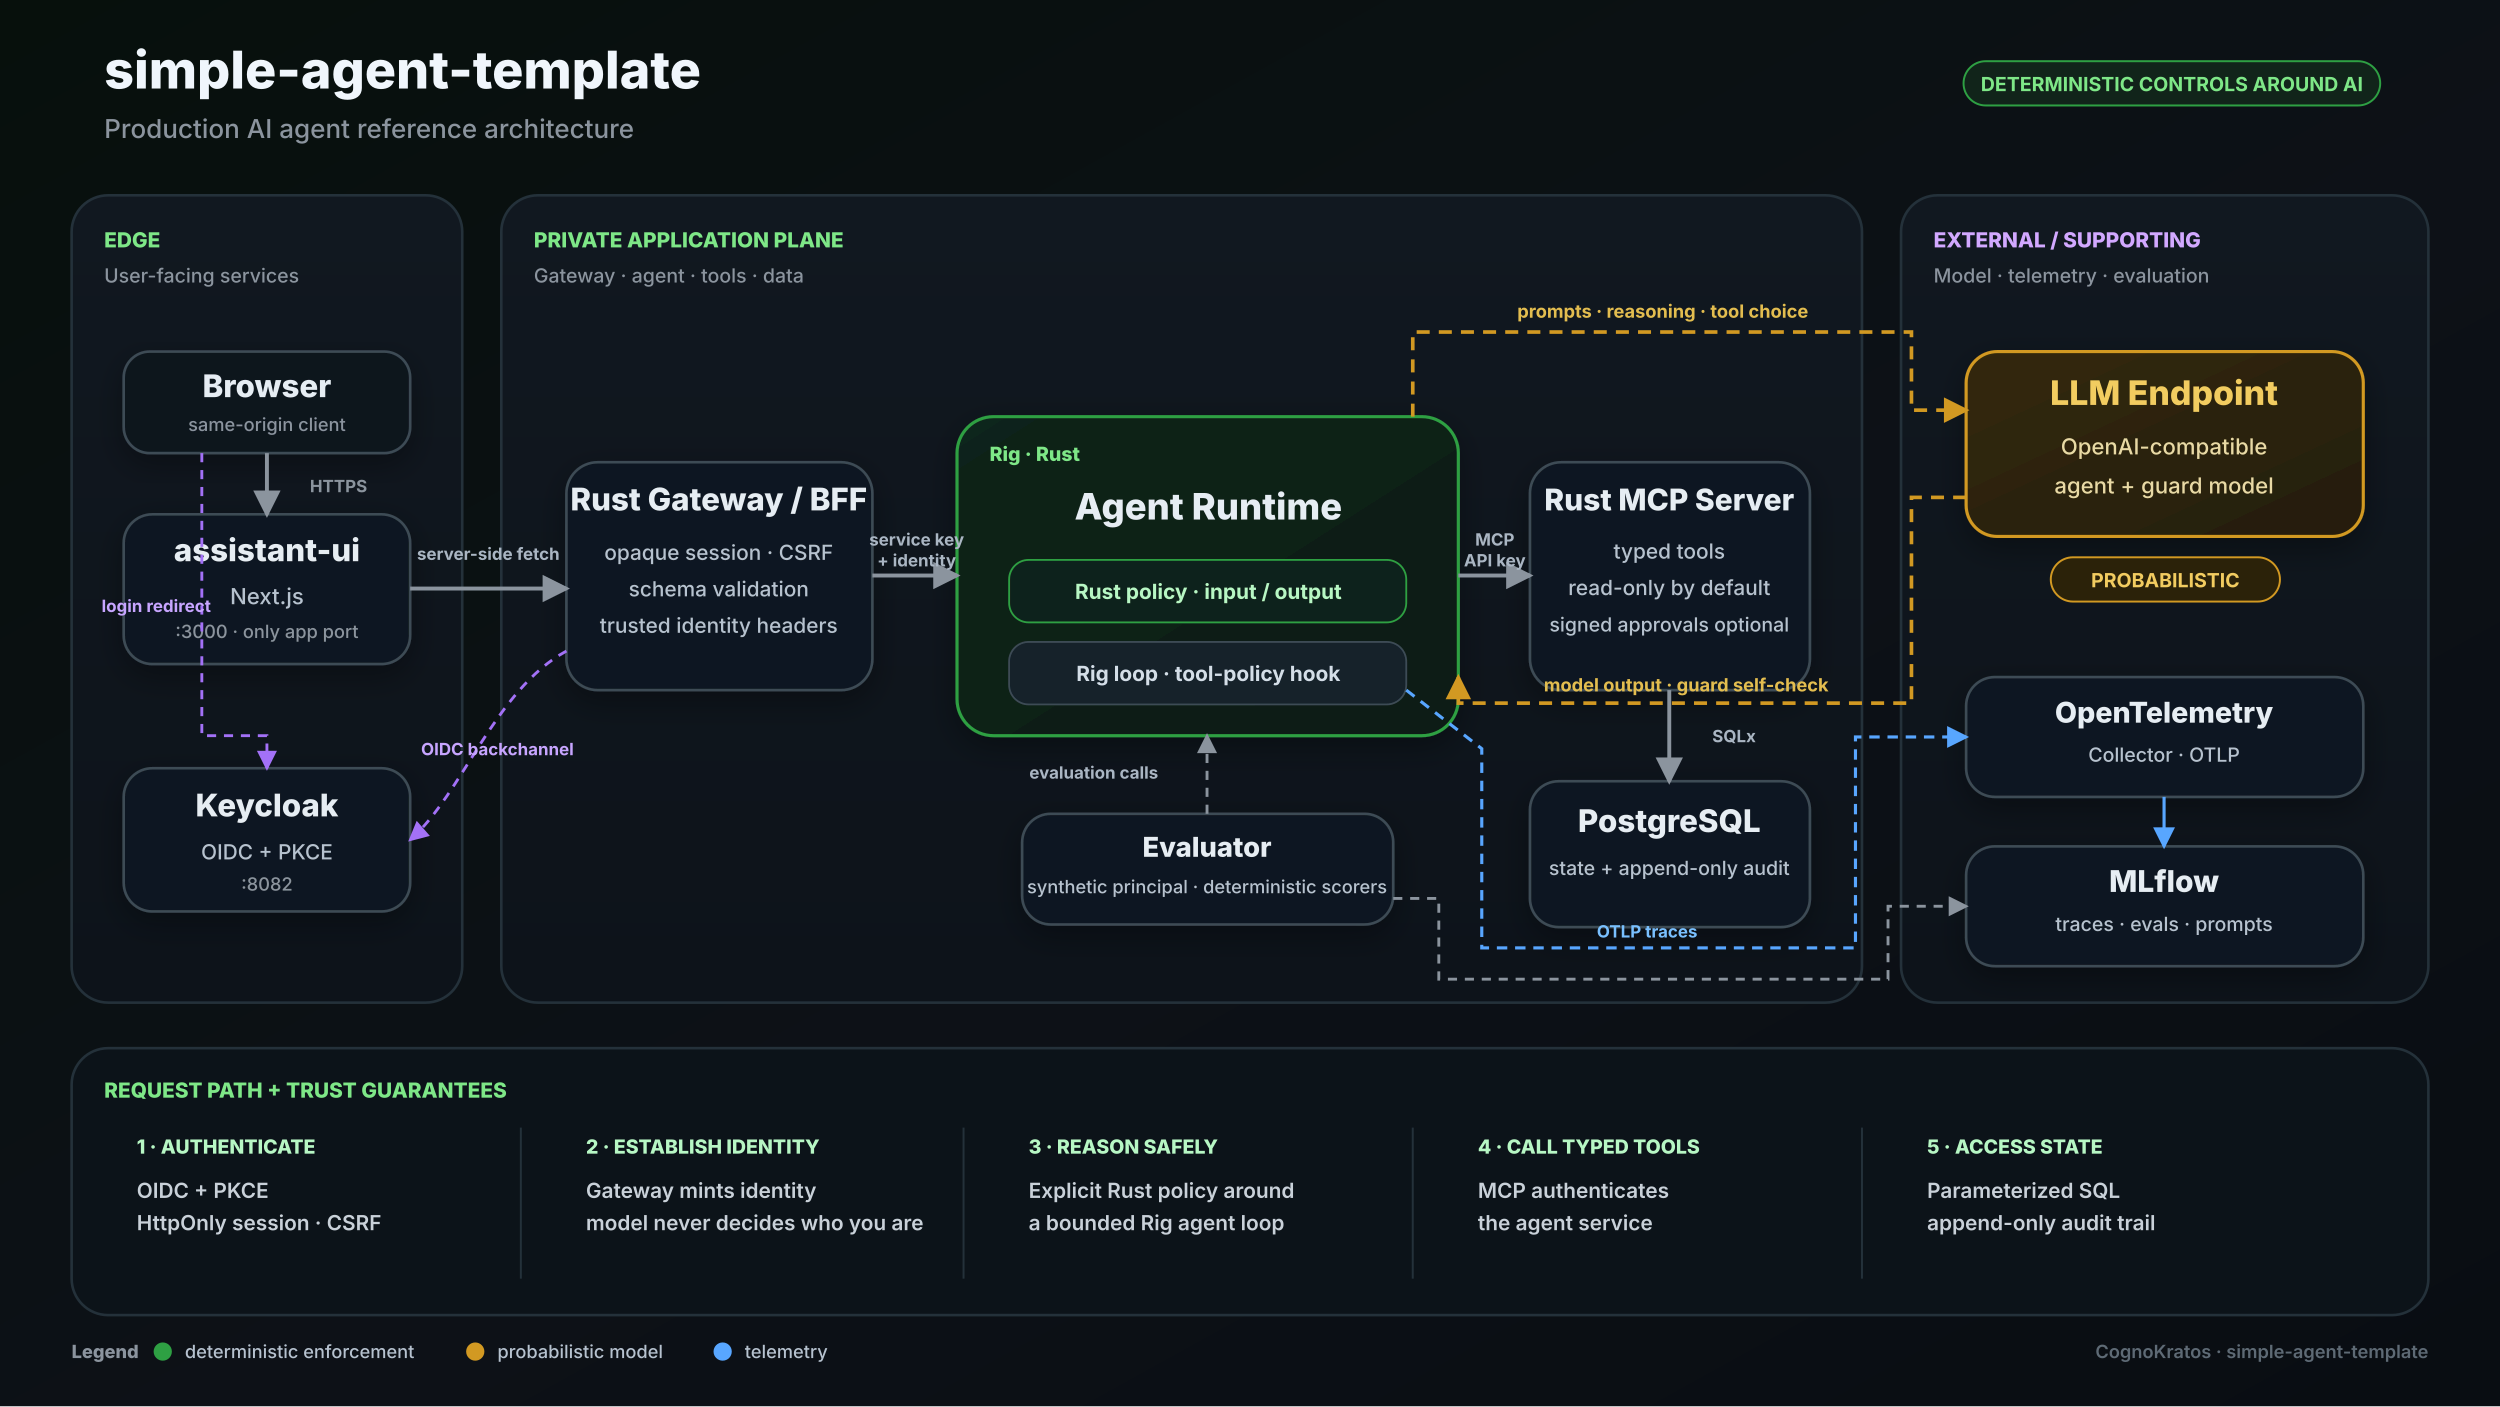
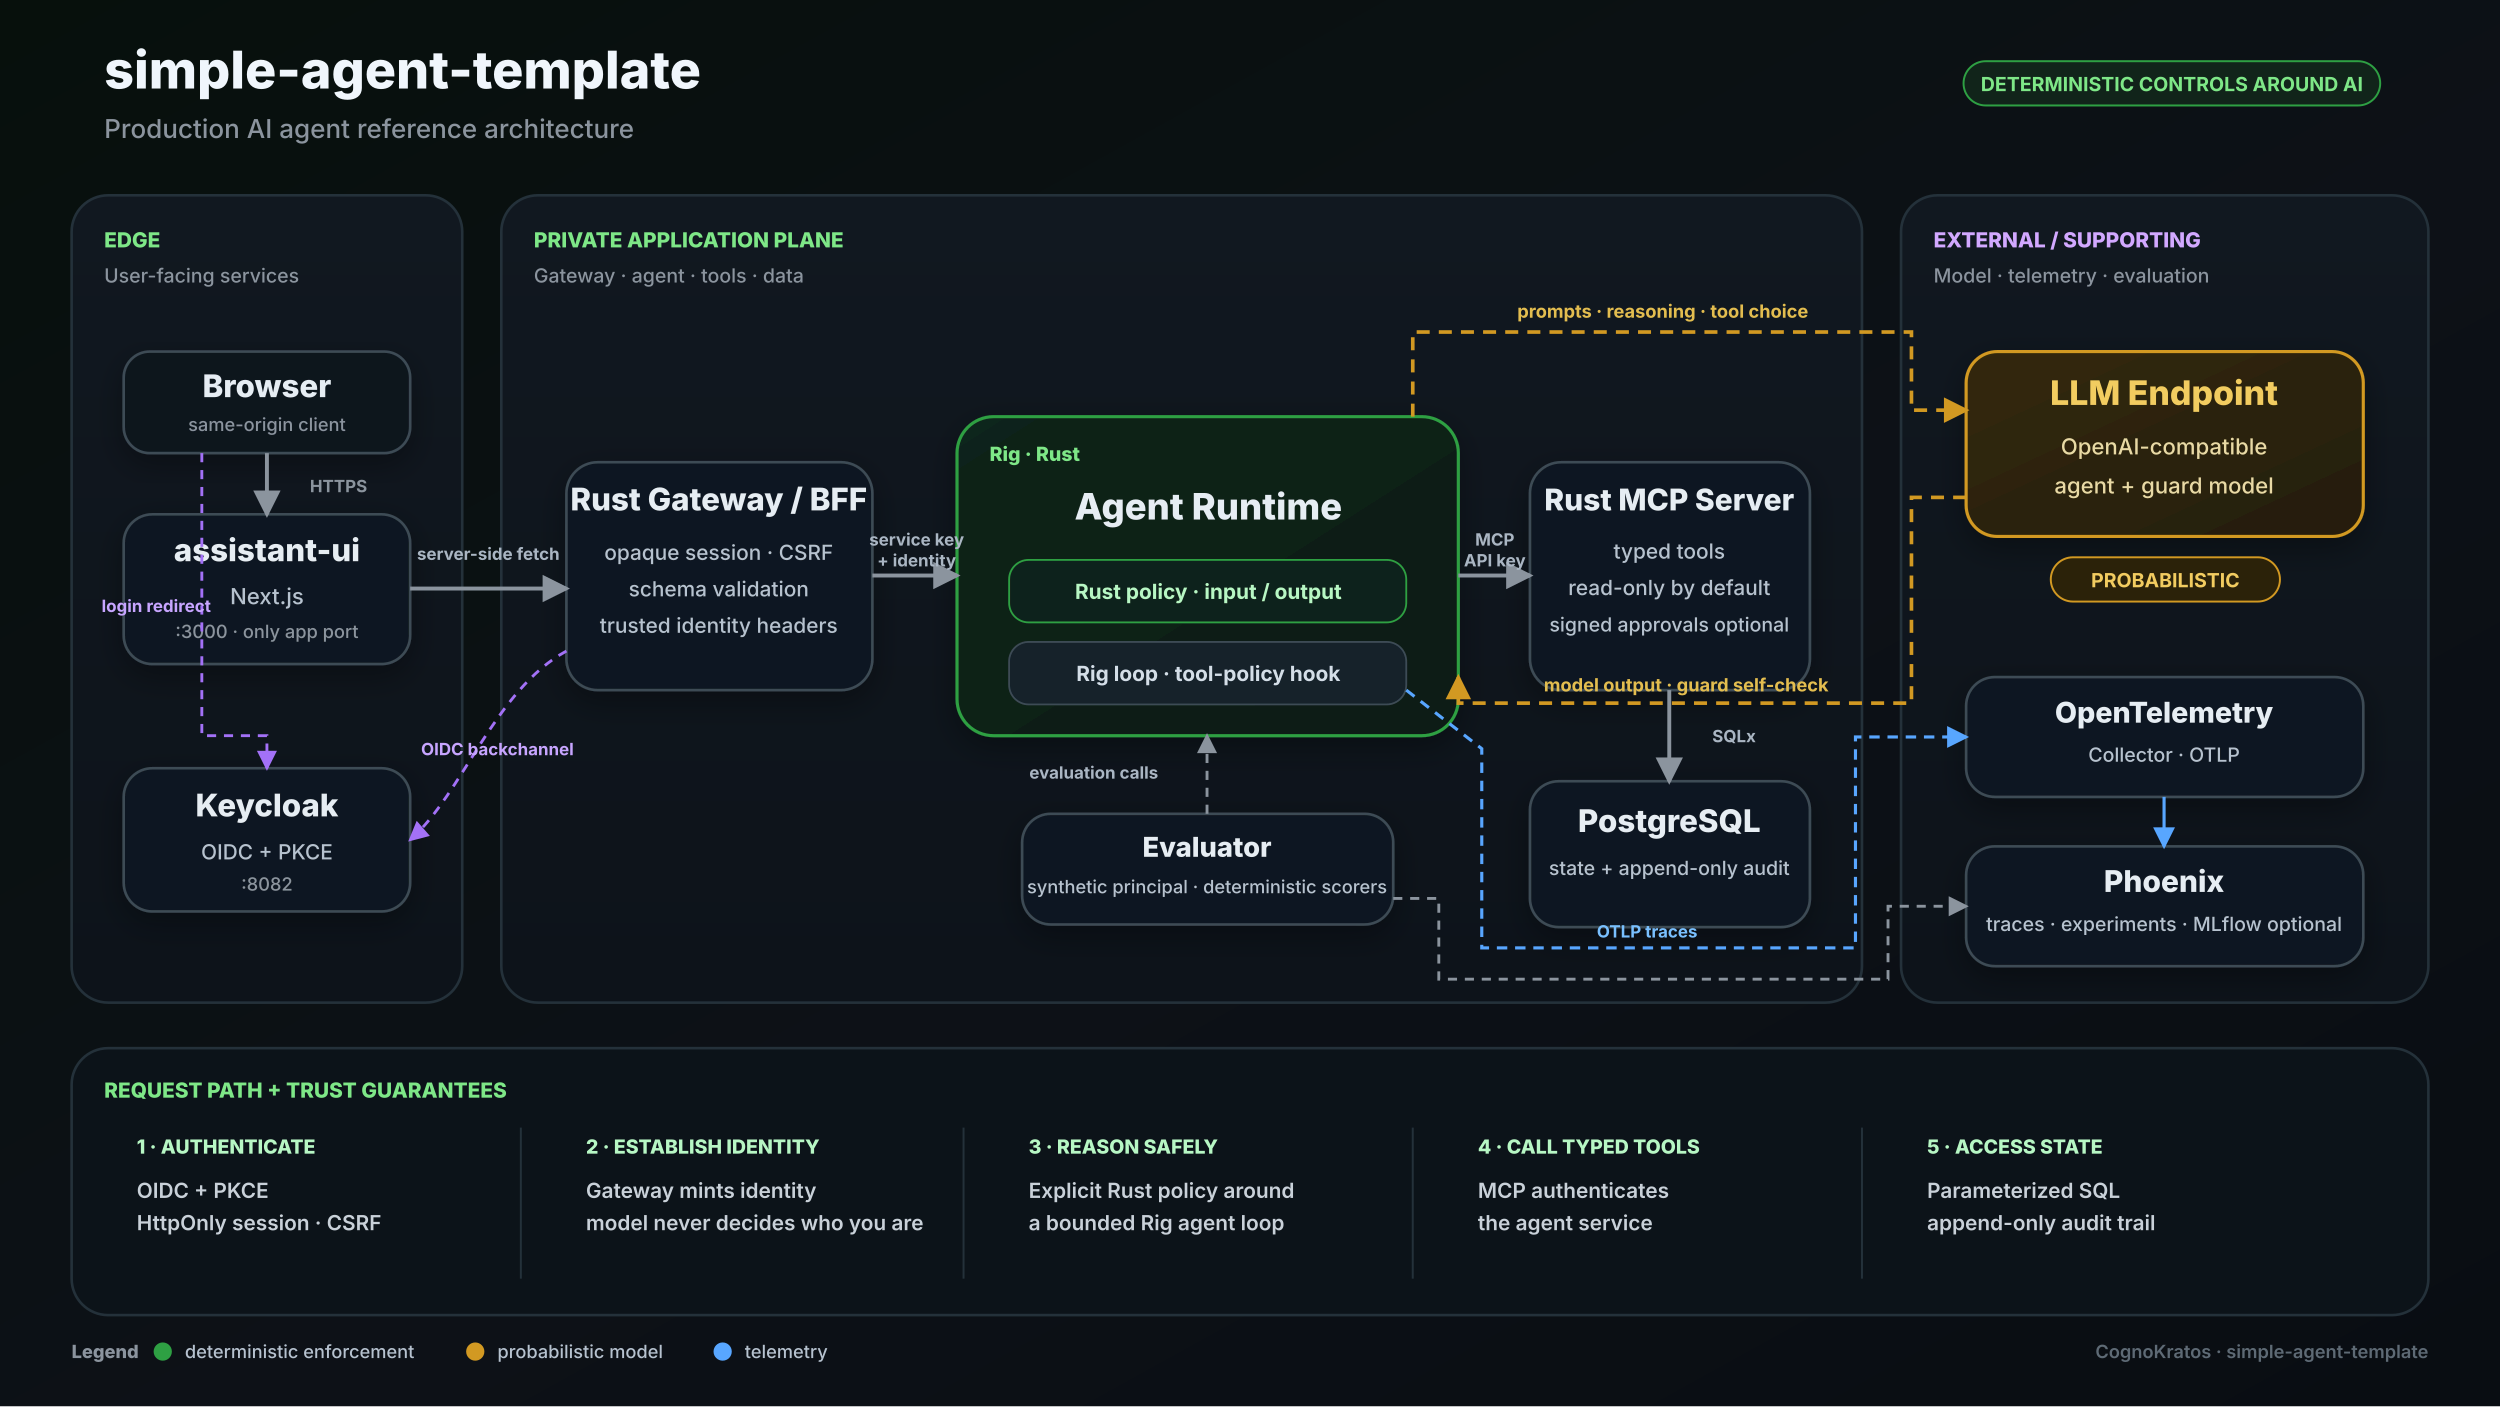
<svg xmlns="http://www.w3.org/2000/svg" width="1920" height="1080" viewBox="0 0 1920 1080">
  <defs>
    <linearGradient id="bg" x1="0" y1="0" x2="1" y2="1">
      <stop offset="0%" stop-color="#07100C" />
      <stop offset="55%" stop-color="#0D1117" />
      <stop offset="100%" stop-color="#090D12" />
    </linearGradient>
    <linearGradient id="panel" x1="0" y1="0" x2="0" y2="1">
      <stop offset="0%" stop-color="#111820" />
      <stop offset="100%" stop-color="#0D131A" />
    </linearGradient>
    <linearGradient id="agent" x1="0" y1="0" x2="1" y2="1">
      <stop offset="0%" stop-color="#10251A" />
      <stop offset="100%" stop-color="#0D1B14" />
    </linearGradient>
    <linearGradient id="llm" x1="0" y1="0" x2="1" y2="1">
      <stop offset="0%" stop-color="#33290B" />
      <stop offset="100%" stop-color="#241D08" />
    </linearGradient>
    <filter id="shadow" x="-20%" y="-20%" width="140%" height="150%">
      <feDropShadow dx="0" dy="8" stdDeviation="12" flood-color="#000" flood-opacity="0.33" />
    </filter>
    <marker id="arrowGray" viewBox="0 0 10 10" refX="8.7" refY="5" markerWidth="7" markerHeight="7" orient="auto">
      <path d="M0,0 L10,5 L0,10 z" fill="#8B949E" />
    </marker>
    <marker id="arrowGold" viewBox="0 0 10 10" refX="8.7" refY="5" markerWidth="7" markerHeight="7" orient="auto">
      <path d="M0,0 L10,5 L0,10 z" fill="#D29922" />
    </marker>
    <marker id="arrowBlue" viewBox="0 0 10 10" refX="8.7" refY="5" markerWidth="7" markerHeight="7" orient="auto">
      <path d="M0,0 L10,5 L0,10 z" fill="#58A6FF" />
    </marker>
    <marker id="arrowPurple" viewBox="0 0 10 10" refX="8.7" refY="5" markerWidth="7" markerHeight="7" orient="auto">
      <path d="M0,0 L10,5 L0,10 z" fill="#A371F7" />
    </marker>
    <style>.node {filter:url(#shadow);}</style>
  </defs>
  <rect width="100%" height="100%" fill="url(#bg)" />
  <text x="80" y="68" font-family="Inter, Arial, sans-serif" font-size="40" font-weight="780" fill="#F0F6FC" text-anchor="start">
    <tspan x="80" dy="0">simple-agent-template</tspan>
  </text>
  <text x="80" y="106" font-family="Inter, Arial, sans-serif" font-size="20" font-weight="450" fill="#8B949E" text-anchor="start">
    <tspan x="80" dy="0">Production AI agent reference architecture</tspan>
  </text>
  <rect x="1508" y="47" width="320" height="34" rx="17" fill="#11241A" stroke="#2EA043" stroke-width="1.5" />
  <text x="1668.0" y="70" font-family="Inter, Arial, sans-serif" font-size="15" font-weight="700" fill="#7EE787" text-anchor="middle">
    <tspan x="1668.0" dy="0">DETERMINISTIC CONTROLS AROUND AI</tspan>
  </text>
  <rect x="55" y="150" width="300" height="620" rx="28" fill="url(#panel)" stroke="#24313A" stroke-width="2" />
  <text x="80" y="190" font-family="Inter, Arial, sans-serif" font-size="16" font-weight="800" fill="#7EE787" text-anchor="start">
    <tspan x="80" dy="0">EDGE</tspan>
  </text>
  <text x="80" y="217" font-family="Inter, Arial, sans-serif" font-size="15" font-weight="450" fill="#8B949E" text-anchor="start">
    <tspan x="80" dy="0">User-facing services</tspan>
  </text>
  <rect x="385" y="150" width="1045" height="620" rx="28" fill="url(#panel)" stroke="#24313A" stroke-width="2" />
  <text x="410" y="190" font-family="Inter, Arial, sans-serif" font-size="16" font-weight="800" fill="#7EE787" text-anchor="start">
    <tspan x="410" dy="0">PRIVATE APPLICATION PLANE</tspan>
  </text>
  <text x="410" y="217" font-family="Inter, Arial, sans-serif" font-size="15" font-weight="450" fill="#8B949E" text-anchor="start">
    <tspan x="410" dy="0">Gateway · agent · tools · data</tspan>
  </text>
  <rect x="1460" y="150" width="405" height="620" rx="28" fill="url(#panel)" stroke="#24313A" stroke-width="2" />
  <text x="1485" y="190" font-family="Inter, Arial, sans-serif" font-size="16" font-weight="800" fill="#D2A8FF" text-anchor="start">
    <tspan x="1485" dy="0">EXTERNAL / SUPPORTING</tspan>
  </text>
  <text x="1485" y="217" font-family="Inter, Arial, sans-serif" font-size="15" font-weight="450" fill="#8B949E" text-anchor="start">
    <tspan x="1485" dy="0">Model · telemetry · evaluation</tspan>
  </text>
  <g class="node">
    <rect x="95" y="270" width="220" height="78" rx="20" fill="#0F171F" stroke="#3D4B55" stroke-width="2" />
    <text x="205" y="305" font-family="Inter, Arial, sans-serif" font-size="24" font-weight="760" fill="#E6EDF3" text-anchor="middle">
      <tspan x="205" dy="0">Browser</tspan>
    </text>
    <text x="205" y="331" font-family="Inter, Arial, sans-serif" font-size="14" font-weight="500" fill="#8B949E" text-anchor="middle">
      <tspan x="205" dy="0">same-origin client</tspan>
    </text>
  </g>
  <g class="node">
    <rect x="95" y="395" width="220" height="115" rx="22" fill="#101821" stroke="#3D4B55" stroke-width="2" />
    <text x="205" y="431" font-family="Inter, Arial, sans-serif" font-size="24" font-weight="760" fill="#E6EDF3" text-anchor="middle">
      <tspan x="205" dy="0">assistant-ui</tspan>
    </text>
    <text x="205" y="464" font-family="Inter, Arial, sans-serif" font-size="17" font-weight="550" fill="#B6C2CF" text-anchor="middle">
      <tspan x="205" dy="0">Next.js</tspan>
    </text>
    <text x="205" y="490" font-family="Inter, Arial, sans-serif" font-size="14" font-weight="450" fill="#8B949E" text-anchor="middle">
      <tspan x="205" dy="0">:3000 · only app port</tspan>
    </text>
  </g>
  <g class="node">
    <rect x="95" y="590" width="220" height="110" rx="22" fill="#101821" stroke="#3D4B55" stroke-width="2" />
    <text x="205" y="627" font-family="Inter, Arial, sans-serif" font-size="24" font-weight="760" fill="#E6EDF3" text-anchor="middle">
      <tspan x="205" dy="0">Keycloak</tspan>
    </text>
    <text x="205" y="660" font-family="Inter, Arial, sans-serif" font-size="16" font-weight="550" fill="#B6C2CF" text-anchor="middle">
      <tspan x="205" dy="0">OIDC + PKCE</tspan>
    </text>
    <text x="205" y="684" font-family="Inter, Arial, sans-serif" font-size="14" font-weight="450" fill="#8B949E" text-anchor="middle">
      <tspan x="205" dy="0">:8082</tspan>
    </text>
  </g>
  <g class="node">
    <rect x="435" y="355" width="235" height="175" rx="24" fill="#101821" stroke="#3D4B55" stroke-width="2" />
    <text x="552" y="392" font-family="Inter, Arial, sans-serif" font-size="24" font-weight="760" fill="#E6EDF3" text-anchor="middle">
      <tspan x="552" dy="0">Rust Gateway / BFF</tspan>
    </text>
    <text x="552" y="430" font-family="Inter, Arial, sans-serif" font-size="16" font-weight="550" fill="#B6C2CF" text-anchor="middle">
      <tspan x="552" dy="0">opaque session · CSRF</tspan>
    </text>
    <text x="552" y="458" font-family="Inter, Arial, sans-serif" font-size="16" font-weight="550" fill="#B6C2CF" text-anchor="middle">
      <tspan x="552" dy="0">schema validation</tspan>
    </text>
    <text x="552" y="486" font-family="Inter, Arial, sans-serif" font-size="16" font-weight="550" fill="#B6C2CF" text-anchor="middle">
      <tspan x="552" dy="0">trusted identity headers</tspan>
    </text>
  </g>
  <g class="node">
    <rect x="735" y="320" width="385" height="245" rx="28" fill="url(#agent)" stroke="#2EA043" stroke-width="2.4" />
    <text x="760" y="354" font-family="Inter, Arial, sans-serif" font-size="15" font-weight="800" fill="#7EE787" text-anchor="start">
      <tspan x="760" dy="0">Rig · Rust</tspan>
    </text>
    <text x="928" y="399" font-family="Inter, Arial, sans-serif" font-size="28" font-weight="790" fill="#E6EDF3" text-anchor="middle">
      <tspan x="928" dy="0">Agent Runtime</tspan>
    </text>
    <rect x="775" y="430" width="305" height="48" rx="15" fill="#11241A" stroke="#2EA043" stroke-width="1.4" />
    <text x="928" y="460" font-family="Inter, Arial, sans-serif" font-size="16" font-weight="650" fill="#B7F7C4" text-anchor="middle">
      <tspan x="928" dy="0">Rust policy · input / output</tspan>
    </text>
    <rect x="775" y="493" width="305" height="48" rx="15" fill="#13202A" stroke="#3D4B55" stroke-width="1.4" />
    <text x="928" y="523" font-family="Inter, Arial, sans-serif" font-size="16" font-weight="650" fill="#D4DEE7" text-anchor="middle">
      <tspan x="928" dy="0">Rig loop · tool-policy hook</tspan>
    </text>
  </g>
  <g class="node">
    <rect x="1175" y="355" width="215" height="175" rx="24" fill="#101821" stroke="#3D4B55" stroke-width="2" />
    <text x="1282" y="392" font-family="Inter, Arial, sans-serif" font-size="23" font-weight="760" fill="#E6EDF3" text-anchor="middle">
      <tspan x="1282" dy="0">Rust MCP Server</tspan>
    </text>
    <text x="1282" y="429" font-family="Inter, Arial, sans-serif" font-size="16" font-weight="550" fill="#B6C2CF" text-anchor="middle">
      <tspan x="1282" dy="0">typed tools</tspan>
    </text>
    <text x="1282" y="457" font-family="Inter, Arial, sans-serif" font-size="16" font-weight="550" fill="#B6C2CF" text-anchor="middle">
      <tspan x="1282" dy="0">read-only by default</tspan>
    </text>
    <text x="1282" y="485" font-family="Inter, Arial, sans-serif" font-size="15" font-weight="550" fill="#B6C2CF" text-anchor="middle">
      <tspan x="1282" dy="0">signed approvals optional</tspan>
    </text>
  </g>
  <g class="node">
    <rect x="1175" y="600" width="215" height="112" rx="22" fill="#101821" stroke="#3D4B55" stroke-width="2" />
    <text x="1282" y="639" font-family="Inter, Arial, sans-serif" font-size="24" font-weight="760" fill="#E6EDF3" text-anchor="middle">
      <tspan x="1282" dy="0">PostgreSQL</tspan>
    </text>
    <text x="1282" y="672" font-family="Inter, Arial, sans-serif" font-size="15" font-weight="500" fill="#B6C2CF" text-anchor="middle">
      <tspan x="1282" dy="0">state + append-only audit</tspan>
    </text>
  </g>
  <g class="node">
    <rect x="1510" y="270" width="305" height="142" rx="24" fill="url(#llm)" stroke="#D29922" stroke-width="2.4" />
    <text x="1662" y="311" font-family="Inter, Arial, sans-serif" font-size="26" font-weight="790" fill="#F2CC60" text-anchor="middle">
      <tspan x="1662" dy="0">LLM Endpoint</tspan>
    </text>
    <text x="1662" y="349" font-family="Inter, Arial, sans-serif" font-size="17" font-weight="550" fill="#E8D9A5" text-anchor="middle">
      <tspan x="1662" dy="0">OpenAI-compatible</tspan>
    </text>
    <text x="1662" y="379" font-family="Inter, Arial, sans-serif" font-size="17" font-weight="550" fill="#E8D9A5" text-anchor="middle">
      <tspan x="1662" dy="0">agent + guard model</tspan>
    </text>
  </g>
  <rect x="1575" y="428" width="176" height="34" rx="17" fill="#2B2209" stroke="#D29922" stroke-width="1.5" />
  <text x="1663.0" y="451" font-family="Inter, Arial, sans-serif" font-size="15" font-weight="700" fill="#F2CC60" text-anchor="middle">
    <tspan x="1663.0" dy="0">PROBABILISTIC</tspan>
  </text>
  <g class="node">
    <rect x="1510" y="520" width="305" height="92" rx="22" fill="#101821" stroke="#3D4B55" stroke-width="2" />
    <text x="1662" y="555" font-family="Inter, Arial, sans-serif" font-size="22" font-weight="760" fill="#E6EDF3" text-anchor="middle">
      <tspan x="1662" dy="0">OpenTelemetry</tspan>
    </text>
    <text x="1662" y="585" font-family="Inter, Arial, sans-serif" font-size="15" font-weight="500" fill="#B6C2CF" text-anchor="middle">
      <tspan x="1662" dy="0">Collector · OTLP</tspan>
    </text>
  </g>
  <g class="node">
    <rect x="1510" y="650" width="305" height="92" rx="22" fill="#101821" stroke="#3D4B55" stroke-width="2" />
    <text x="1662" y="685" font-family="Inter, Arial, sans-serif" font-size="23" font-weight="760" fill="#E6EDF3" text-anchor="middle">
-       <tspan x="1662" dy="0">MLflow</tspan>
+       <tspan x="1662" dy="0">Phoenix</tspan>
    </text>
    <text x="1662" y="715" font-family="Inter, Arial, sans-serif" font-size="15" font-weight="500" fill="#B6C2CF" text-anchor="middle">
-       <tspan x="1662" dy="0">traces · evals · prompts</tspan>
+       <tspan x="1662" dy="0">traces · experiments · MLflow optional</tspan>
    </text>
  </g>
  <g class="node">
    <rect x="785" y="625" width="285" height="85" rx="22" fill="#101821" stroke="#3D4B55" stroke-width="2" />
    <text x="927" y="658" font-family="Inter, Arial, sans-serif" font-size="21" font-weight="760" fill="#E6EDF3" text-anchor="middle">
      <tspan x="927" dy="0">Evaluator</tspan>
    </text>
    <text x="927" y="686" font-family="Inter, Arial, sans-serif" font-size="14" font-weight="500" fill="#B6C2CF" text-anchor="middle">
      <tspan x="927" dy="0">synthetic principal · deterministic scorers</tspan>
    </text>
  </g>
  <line x1="205" y1="348" x2="205" y2="395" stroke="#8B949E" stroke-width="3" marker-end="url(#arrowGray)" />
  <text x="238" y="378" font-family="Inter, Arial, sans-serif" font-size="13" font-weight="650" fill="#8B949E" text-anchor="start">
    <tspan x="238" dy="0">HTTPS</tspan>
  </text>
  <line x1="315" y1="452" x2="435" y2="452" stroke="#8B949E" stroke-width="3" marker-end="url(#arrowGray)" />
  <text x="375" y="430" font-family="Inter, Arial, sans-serif" font-size="13" font-weight="650" fill="#AAB6C3" text-anchor="middle">
    <tspan x="375" dy="0">server-side fetch</tspan>
  </text>
  <line x1="670" y1="442" x2="735" y2="442" stroke="#8B949E" stroke-width="3" marker-end="url(#arrowGray)" />
  <text x="704" y="419" font-family="Inter, Arial, sans-serif" font-size="13" font-weight="650" fill="#AAB6C3" text-anchor="middle">
    <tspan x="704" dy="0">service key</tspan>
  </text>
  <text x="704" y="435" font-family="Inter, Arial, sans-serif" font-size="13" font-weight="650" fill="#AAB6C3" text-anchor="middle">
    <tspan x="704" dy="0">+ identity</tspan>
  </text>
  <line x1="1120" y1="442" x2="1175" y2="442" stroke="#8B949E" stroke-width="3" marker-end="url(#arrowGray)" />
  <text x="1148" y="419" font-family="Inter, Arial, sans-serif" font-size="13" font-weight="650" fill="#AAB6C3" text-anchor="middle">
    <tspan x="1148" dy="0">MCP</tspan>
  </text>
  <text x="1148" y="435" font-family="Inter, Arial, sans-serif" font-size="13" font-weight="650" fill="#AAB6C3" text-anchor="middle">
    <tspan x="1148" dy="0">API key</tspan>
  </text>
  <line x1="1282" y1="530" x2="1282" y2="600" stroke="#8B949E" stroke-width="3" marker-end="url(#arrowGray)" />
  <text x="1315" y="570" font-family="Inter, Arial, sans-serif" font-size="13" font-weight="650" fill="#AAB6C3" text-anchor="start">
    <tspan x="1315" dy="0">SQLx</tspan>
  </text>
  <path d="M155 348 L155 565 L205 565 L205 590" fill="none" stroke="#A371F7" stroke-width="2.2" stroke-dasharray="7 6" marker-end="url(#arrowPurple)" />
  <text x="120" y="470" font-family="Inter, Arial, sans-serif" font-size="13" font-weight="650" fill="#C7A5FF" text-anchor="middle">
    <tspan x="120" dy="0">login redirect</tspan>
  </text>
  <path d="M435 500 C380 530, 355 610, 315 645" fill="none" stroke="#A371F7" stroke-width="2.2" stroke-dasharray="7 6" marker-end="url(#arrowPurple)" />
  <text x="382" y="580" font-family="Inter, Arial, sans-serif" font-size="13" font-weight="650" fill="#C7A5FF" text-anchor="middle">
    <tspan x="382" dy="0">OIDC backchannel</tspan>
  </text>
  <path d="M1085 320 L1085 255 L1468 255 L1468 315 L1510 315" fill="none" stroke="#D29922" stroke-width="2.8" stroke-dasharray="10 7" marker-end="url(#arrowGold)" />
  <text x="1277" y="244" font-family="Inter, Arial, sans-serif" font-size="14" font-weight="700" fill="#E3BD4F" text-anchor="middle">
    <tspan x="1277" dy="0">prompts · reasoning · tool choice</tspan>
  </text>
  <path d="M1510 382 L1468 382 L1468 540 L1120 540 L1120 520" fill="none" stroke="#D29922" stroke-width="2.8" stroke-dasharray="10 7" marker-end="url(#arrowGold)" />
  <text x="1295" y="531" font-family="Inter, Arial, sans-serif" font-size="14" font-weight="700" fill="#E3BD4F" text-anchor="middle">
    <tspan x="1295" dy="0">model output · guard self-check</tspan>
  </text>
  <path d="M927 625 L927 565" fill="none" stroke="#8B949E" stroke-width="2.2" stroke-dasharray="7 6" marker-end="url(#arrowGray)" />
  <text x="840" y="598" font-family="Inter, Arial, sans-serif" font-size="13" font-weight="650" fill="#AAB6C3" text-anchor="middle">
    <tspan x="840" dy="0">evaluation calls</tspan>
  </text>
  <path d="M1070 690 L1105 690 L1105 752 L1450 752 L1450 696 L1510 696" fill="none" stroke="#8B949E" stroke-width="2.2" stroke-dasharray="7 6" marker-end="url(#arrowGray)" />
  <path d="M1080 530 L1138 575 L1138 728 L1425 728 L1425 566 L1510 566" fill="none" stroke="#58A6FF" stroke-width="2.4" stroke-dasharray="8 6" marker-end="url(#arrowBlue)" />
  <text x="1265" y="720" font-family="Inter, Arial, sans-serif" font-size="13" font-weight="700" fill="#79C0FF" text-anchor="middle">
    <tspan x="1265" dy="0">OTLP traces</tspan>
  </text>
  <line x1="1662" y1="612" x2="1662" y2="650" stroke="#58A6FF" stroke-width="2.4" marker-end="url(#arrowBlue)" />
  <rect x="55" y="805" width="1810" height="205" rx="28" fill="#0C1319" stroke="#24313A" stroke-width="2" />
  <text x="80" y="843" font-family="Inter, Arial, sans-serif" font-size="16" font-weight="800" fill="#7EE787" text-anchor="start">
    <tspan x="80" dy="0">REQUEST PATH + TRUST GUARANTEES</tspan>
  </text>
  <text x="105" y="886" font-family="Inter, Arial, sans-serif" font-size="15" font-weight="800" fill="#B7F7C4" text-anchor="start">
    <tspan x="105" dy="0">1 · AUTHENTICATE</tspan>
  </text>
  <text x="105" y="920" font-family="Inter, Arial, sans-serif" font-size="16" font-weight="560" fill="#C9D1D9" text-anchor="start">
    <tspan x="105" dy="0">OIDC + PKCE</tspan>
    <tspan x="105" dy="24.8">HttpOnly session · CSRF</tspan>
  </text>
  <text x="450" y="886" font-family="Inter, Arial, sans-serif" font-size="15" font-weight="800" fill="#B7F7C4" text-anchor="start">
    <tspan x="450" dy="0">2 · ESTABLISH IDENTITY</tspan>
  </text>
  <text x="450" y="920" font-family="Inter, Arial, sans-serif" font-size="16" font-weight="560" fill="#C9D1D9" text-anchor="start">
    <tspan x="450" dy="0">Gateway mints identity</tspan>
    <tspan x="450" dy="24.8">model never decides who you are</tspan>
  </text>
  <text x="790" y="886" font-family="Inter, Arial, sans-serif" font-size="15" font-weight="800" fill="#B7F7C4" text-anchor="start">
    <tspan x="790" dy="0">3 · REASON SAFELY</tspan>
  </text>
  <text x="790" y="920" font-family="Inter, Arial, sans-serif" font-size="16" font-weight="560" fill="#C9D1D9" text-anchor="start">
    <tspan x="790" dy="0">Explicit Rust policy around</tspan>
    <tspan x="790" dy="24.8">a bounded Rig agent loop</tspan>
  </text>
  <text x="1135" y="886" font-family="Inter, Arial, sans-serif" font-size="15" font-weight="800" fill="#B7F7C4" text-anchor="start">
    <tspan x="1135" dy="0">4 · CALL TYPED TOOLS</tspan>
  </text>
  <text x="1135" y="920" font-family="Inter, Arial, sans-serif" font-size="16" font-weight="560" fill="#C9D1D9" text-anchor="start">
    <tspan x="1135" dy="0">MCP authenticates</tspan>
    <tspan x="1135" dy="24.8">the agent service</tspan>
  </text>
  <text x="1480" y="886" font-family="Inter, Arial, sans-serif" font-size="15" font-weight="800" fill="#B7F7C4" text-anchor="start">
    <tspan x="1480" dy="0">5 · ACCESS STATE</tspan>
  </text>
  <text x="1480" y="920" font-family="Inter, Arial, sans-serif" font-size="16" font-weight="560" fill="#C9D1D9" text-anchor="start">
    <tspan x="1480" dy="0">Parameterized SQL</tspan>
    <tspan x="1480" dy="24.8">append-only audit trail</tspan>
  </text>
  <line x1="400" y1="866" x2="400" y2="982" stroke="#24313A" stroke-width="1.5" />
  <line x1="740" y1="866" x2="740" y2="982" stroke="#24313A" stroke-width="1.5" />
  <line x1="1085" y1="866" x2="1085" y2="982" stroke="#24313A" stroke-width="1.5" />
  <line x1="1430" y1="866" x2="1430" y2="982" stroke="#24313A" stroke-width="1.5" />
  <text x="55" y="1043" font-family="Inter, Arial, sans-serif" font-size="14" font-weight="800" fill="#8B949E" text-anchor="start">
    <tspan x="55" dy="0">Legend</tspan>
  </text>
  <circle cx="125" cy="1038" r="7" fill="#2EA043" />
  <text x="142" y="1043" font-family="Inter, Arial, sans-serif" font-size="14" font-weight="550" fill="#B6C2CF" text-anchor="start">
    <tspan x="142" dy="0">deterministic enforcement</tspan>
  </text>
  <circle cx="365" cy="1038" r="7" fill="#D29922" />
  <text x="382" y="1043" font-family="Inter, Arial, sans-serif" font-size="14" font-weight="550" fill="#B6C2CF" text-anchor="start">
    <tspan x="382" dy="0">probabilistic model</tspan>
  </text>
  <circle cx="555" cy="1038" r="7" fill="#58A6FF" />
  <text x="572" y="1043" font-family="Inter, Arial, sans-serif" font-size="14" font-weight="550" fill="#B6C2CF" text-anchor="start">
    <tspan x="572" dy="0">telemetry</tspan>
  </text>
  <text x="1865" y="1043" font-family="Inter, Arial, sans-serif" font-size="14" font-weight="600" fill="#5E6A75" text-anchor="end">
    <tspan x="1865" dy="0">CognoKratos · simple-agent-template</tspan>
  </text>
</svg>
